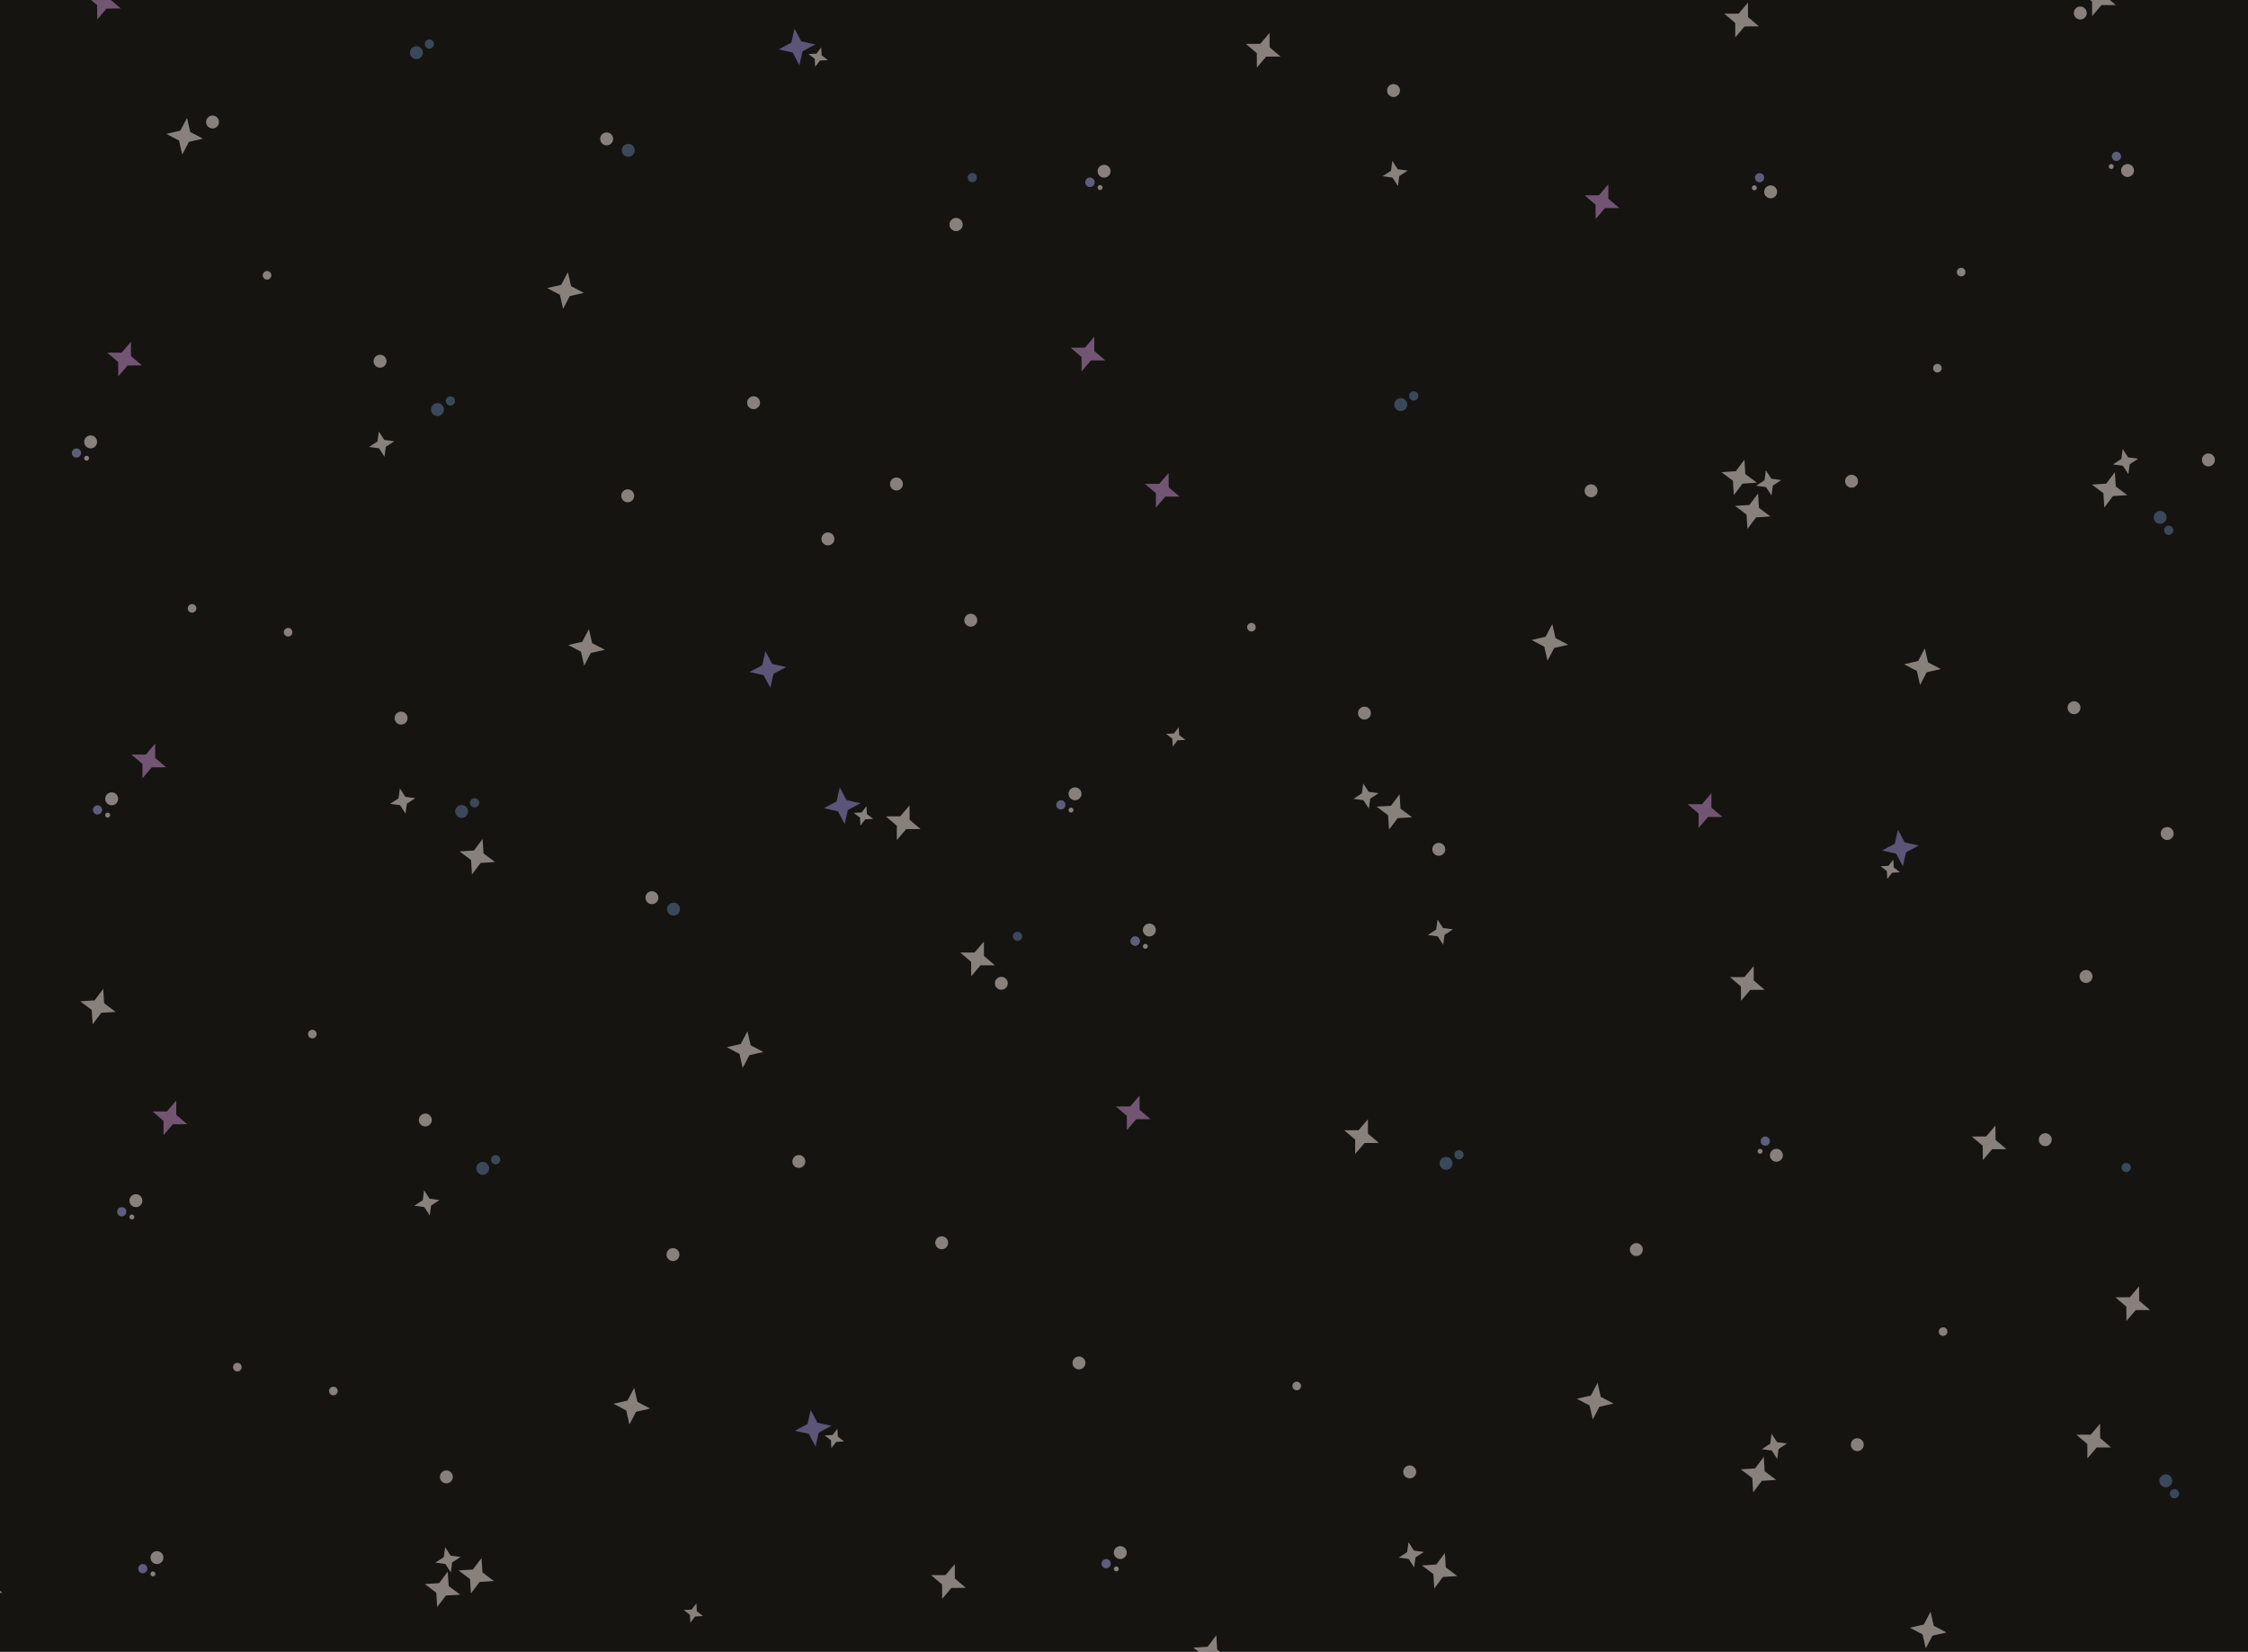
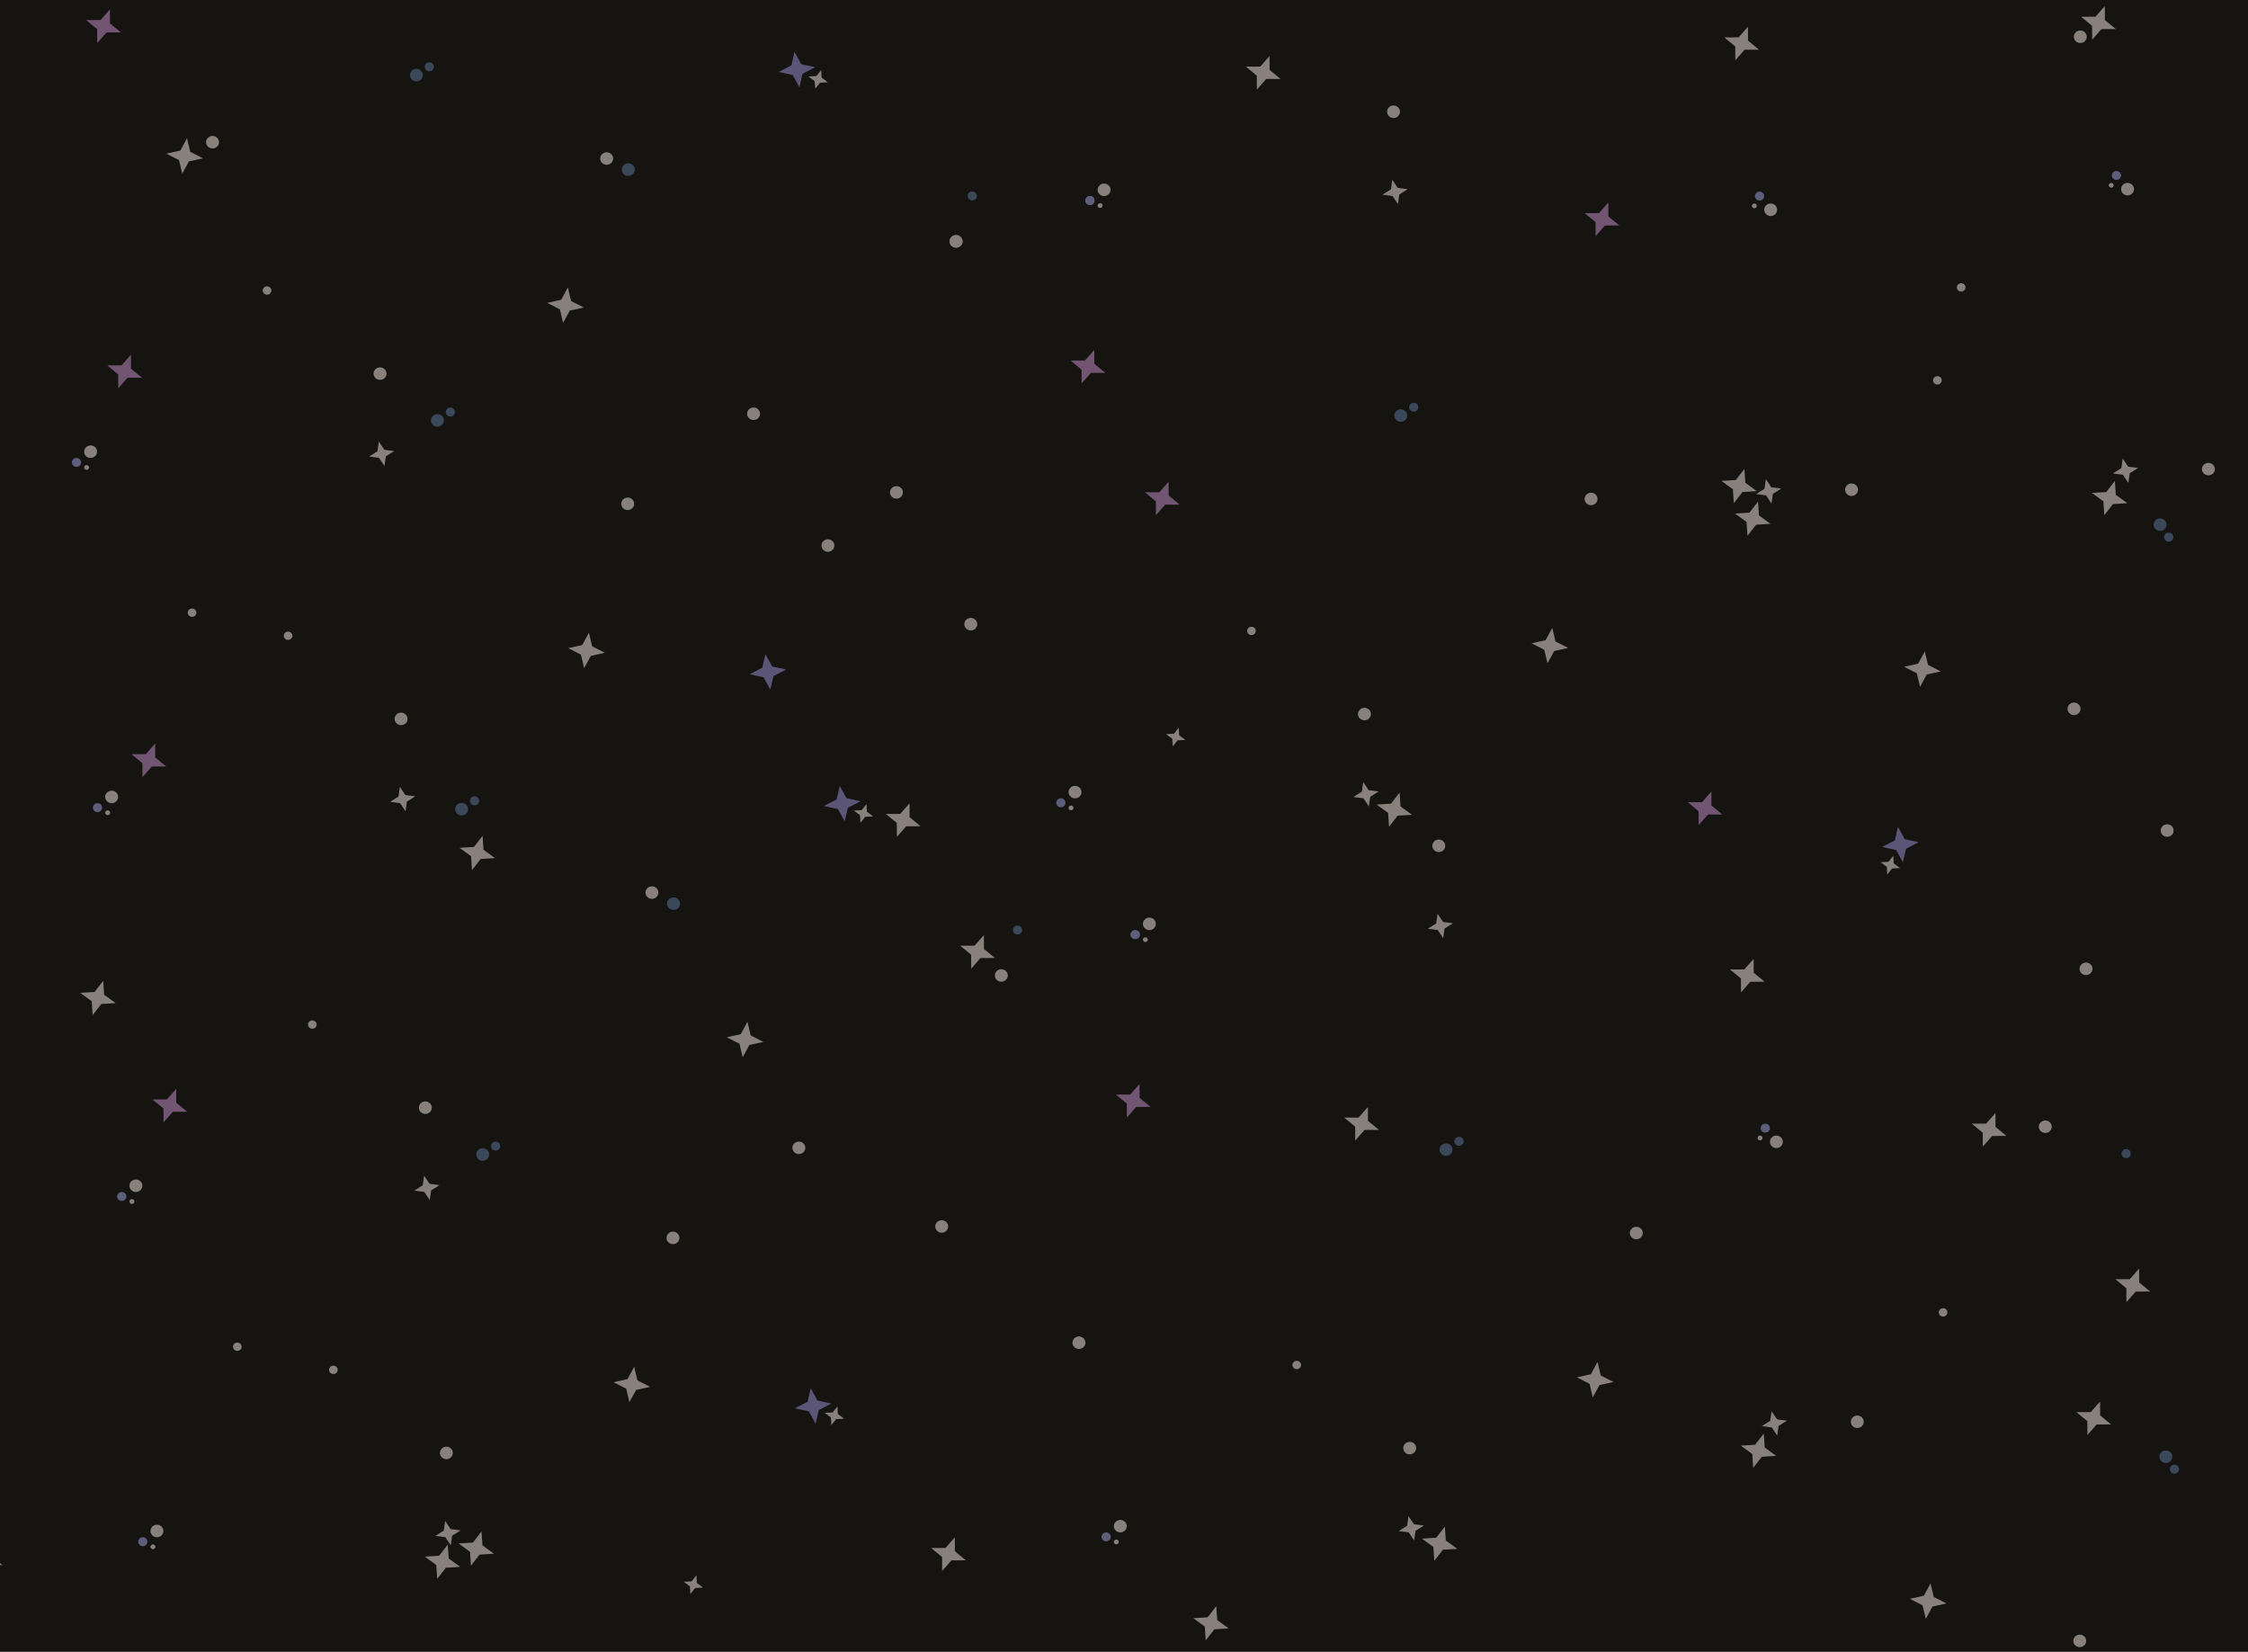
<svg xmlns="http://www.w3.org/2000/svg" width="1440" height="1058" viewBox="0 0 1440 1058" fill="none">
  <g clip-path="url(#clip0_7215_90)">
    <rect width="1440" height="1058" fill="#151411" />
    <g opacity="0.5">
-       <path d="M537.927 504.335L542.243 512.471L551.229 514.491L543.092 518.807L541.072 527.793L536.757 519.657L527.771 517.637L535.907 513.321L537.927 504.335Z" fill="#A296E0" />
-       <path d="M748.593 302.894L748.626 312.104L755.639 318.074L746.429 318.107L740.458 325.119L740.426 315.909L733.413 309.939L742.623 309.906L748.593 302.894Z" fill="#CF96D4" />
-       <path d="M630.255 603.079L630.288 612.289L637.301 618.259L628.091 618.292L622.12 625.304L622.088 616.094L615.075 610.124L624.285 610.092L630.255 603.079Z" fill="#FCEEE5" />
-       <path d="M876.248 716.894L876.28 726.104L883.293 732.074L874.083 732.107L868.112 739.119L868.08 729.909L861.067 723.939L870.277 723.906L876.248 716.894Z" fill="#FCEEE5" />
-       <path d="M813.248 21.068L813.28 30.277L820.293 36.248L811.083 36.28L805.112 43.293L805.08 34.083L798.067 28.113L807.277 28.08L813.248 21.068Z" fill="#FCEEE5" />
-       <path d="M1345.25 911.894L1345.28 921.104L1352.29 927.074L1343.08 927.107L1337.11 934.119L1337.08 924.909L1330.07 918.939L1339.28 918.906L1345.25 911.894Z" fill="#FCEEE5" />
-       <path d="M920.852 588.994L924.36 594.402L930.75 595.259L925.342 598.768L924.484 605.158L920.976 599.749L914.586 598.892L919.995 595.383L920.852 588.994Z" fill="#FCEEE5" />
-       <path d="M555.048 516.36L555.31 521.419L559.32 524.513L554.262 524.775L551.167 528.785L550.906 523.726L546.895 520.632L551.954 520.371L555.048 516.36Z" fill="#FCEEE5" />
-       <circle cx="921.645" cy="543.984" r="4.142" fill="#FCEEE5" />
-       <circle cx="530.34" cy="345.176" r="4.142" fill="#FCEEE5" />
-       <circle cx="621.855" cy="397.244" r="4.142" fill="#FCEEE5" />
-       <circle cx="736.248" cy="595.658" r="4.142" fill="#FCEEE5" />
-       <circle cx="727.175" cy="602.758" r="2.958" fill="#A5A6E7" />
-       <circle cx="727.175" cy="602.758" r="2.958" fill="#A5A6E7" />
-       <circle cx="733.684" cy="606.112" r="1.578" fill="#FCEEE5" />
-       <path d="M112.88 704.87L112.913 714.08L119.926 720.05L110.716 720.083L104.745 727.095L104.713 717.885L97.7 711.915L106.91 711.883L112.88 704.87Z" fill="#CF96D4" />
-       <path d="M-5.457 1005.05L-5.425 1014.26L1.588 1020.24L-7.622 1020.27L-13.593 1027.28L-13.625 1018.07L-20.638 1012.1L-11.428 1012.07L-5.457 1005.05Z" fill="#FCEEE5" />
-       <path d="M406.254 888.917L408.303 897.896L416.453 902.186L407.474 904.235L403.185 912.385L401.136 903.406L392.986 899.116L401.965 897.067L406.254 888.917Z" fill="#FCEEE5" />
-       <path d="M285.139 990.97L288.647 996.378L295.037 997.235L289.629 1000.74L288.772 1007.13L285.263 1001.73L278.873 1000.87L284.282 997.359L285.139 990.97Z" fill="#FCEEE5" />
-       <path d="M308.461 997.935L309.043 1007.13L316.4 1012.67L307.209 1013.25L301.668 1020.61L301.085 1011.41L293.728 1005.87L302.92 1005.29L308.461 997.935Z" fill="#FCEEE5" />
-       <circle cx="309.206" cy="748.335" r="4.142" fill="#607CA3" />
-       <circle cx="285.933" cy="945.96" r="4.142" fill="#FCEEE5" />
-       <circle cx="213.548" cy="890.932" r="2.761" fill="#FCEEE5" />
-       <circle cx="431.094" cy="803.559" r="4.142" fill="#FCEEE5" />
-       <circle cx="691.142" cy="872.968" r="4.142" fill="#FCEEE5" />
-       <circle cx="317.49" cy="742.812" r="2.958" fill="#607CA3" />
-       <circle cx="100.536" cy="997.634" r="4.142" fill="#FCEEE5" />
-       <circle cx="91.463" cy="1004.73" r="2.958" fill="#A5A6E7" />
-       <circle cx="97.972" cy="1008.09" r="1.578" fill="#FCEEE5" />
-       <path d="M519.305 903.101L523.621 911.237L532.607 913.257L524.47 917.573L522.45 926.558L518.135 918.422L509.149 916.402L517.285 912.086L519.305 903.101Z" fill="#A296E0" />
-       <path d="M729.972 701.659L730.005 710.869L737.017 716.839L727.807 716.872L721.837 723.884L721.805 714.675L714.792 708.704L724.002 708.672L729.972 701.659Z" fill="#CF96D4" />
-       <path d="M1096.25 508.068L1096.28 517.278L1103.29 523.248L1094.08 523.28L1088.11 530.293L1088.08 521.083L1081.07 515.113L1090.28 515.08L1096.25 508.068Z" fill="#CF96D4" />
-       <path d="M1030.25 118.068L1030.28 127.278L1037.29 133.248L1028.08 133.28L1022.11 140.293L1022.08 131.083L1015.07 125.113L1024.28 125.08L1030.25 118.068Z" fill="#CF96D4" />
-       <path d="M611.633 1001.84L611.666 1011.05L618.679 1017.02L609.469 1017.06L603.498 1024.07L603.466 1014.86L596.453 1008.89L605.663 1008.86L611.633 1001.84Z" fill="#FCEEE5" />
-       <path d="M1023.35 885.706L1025.39 894.686L1033.54 898.975L1024.56 901.024L1020.28 909.174L1018.23 900.195L1010.08 895.905L1019.06 893.856L1023.35 885.706Z" fill="#FCEEE5" />
-       <path d="M902.231 987.759L905.739 993.167L912.129 994.024L906.72 997.533L905.863 1003.92L902.355 998.514L895.965 997.657L901.373 994.149L902.231 987.759Z" fill="#FCEEE5" />
-       <path d="M925.551 994.724L926.133 1003.92L933.49 1009.46L924.298 1010.04L918.757 1017.4L918.175 1008.2L910.818 1002.66L920.01 1002.08L925.551 994.724Z" fill="#FCEEE5" />
-       <path d="M779.129 1047.4L779.711 1056.59L787.068 1062.13L777.877 1062.71L772.336 1070.07L771.753 1060.88L764.396 1055.34L773.588 1054.75L779.129 1047.4Z" fill="#FCEEE5" />
-       <path d="M536.427 915.126L536.689 920.184L540.699 923.279L535.641 923.54L532.546 927.551L532.285 922.492L528.274 919.398L533.333 919.136L536.427 915.126Z" fill="#FCEEE5" />
-       <path d="M446.093 1026.94L446.355 1032L450.365 1035.09L445.307 1035.36L442.212 1039.37L441.951 1034.31L437.94 1031.21L442.999 1030.95L446.093 1026.94Z" fill="#FCEEE5" />
-       <circle cx="926.296" cy="745.124" r="4.142" fill="#607CA3" />
-       <circle cx="903.024" cy="942.749" r="4.142" fill="#FCEEE5" />
-       <circle cx="830.64" cy="887.722" r="2.761" fill="#FCEEE5" />
-       <circle cx="1048.18" cy="800.348" r="4.142" fill="#FCEEE5" />
-       <circle cx="511.718" cy="743.941" r="4.142" fill="#FCEEE5" />
-       <circle cx="136.142" cy="78.142" r="4.142" fill="#FCEEE5" />
-       <circle cx="603.233" cy="796.01" r="4.142" fill="#FCEEE5" />
-       <circle cx="934.581" cy="739.602" r="2.958" fill="#607CA3" />
-       <circle cx="717.626" cy="994.424" r="4.142" fill="#FCEEE5" />
-       <circle cx="708.554" cy="1001.52" r="2.958" fill="#A5A6E7" />
-       <circle cx="715.062" cy="1004.88" r="1.578" fill="#FCEEE5" />
-       <path d="M99.396 476.27L99.428 485.48L106.441 491.451L97.231 491.483L91.261 498.496L91.228 489.286L84.216 483.315L93.426 483.283L99.396 476.27Z" fill="#CF96D4" />
-       <path d="M478.804 660.535L480.853 669.514L489.003 673.804L480.024 675.853L475.734 684.003L473.685 675.023L465.535 670.734L474.515 668.685L478.804 660.535Z" fill="#FCEEE5" />
-       <path d="M271.654 762.37L275.163 767.779L281.553 768.636L276.144 772.144L275.287 778.534L271.778 773.126L265.389 772.269L270.797 768.76L271.654 762.37Z" fill="#FCEEE5" />
-       <path d="M66.129 633.397L66.711 642.588L74.068 648.129L64.877 648.712L59.336 656.068L58.753 646.877L51.396 641.336L60.588 640.753L66.129 633.397Z" fill="#FCEEE5" />
-       <circle cx="295.721" cy="519.735" r="4.142" fill="#607CA3" />
-       <circle cx="272.448" cy="717.36" r="4.142" fill="#FCEEE5" />
-       <circle cx="200.064" cy="662.333" r="2.761" fill="#FCEEE5" />
-       <circle cx="417.61" cy="574.96" r="4.142" fill="#FCEEE5" />
-       <circle cx="304.004" cy="514.212" r="2.958" fill="#607CA3" />
-       <circle cx="87.051" cy="769.034" r="4.142" fill="#FCEEE5" />
-       <circle cx="77.978" cy="776.135" r="2.958" fill="#A5A6E7" />
-       <circle cx="84.487" cy="779.487" r="1.578" fill="#FCEEE5" />
-       <circle cx="152.027" cy="875.655" r="2.761" fill="#FCEEE5" />
-       <path d="M286.831 1006.64L287.414 1015.84L294.77 1021.38L285.579 1021.96L280.038 1029.32L279.455 1020.12L272.098 1014.58L281.29 1014L286.831 1006.64Z" fill="#FCEEE5" />
-       <circle cx="431.451" cy="582.296" r="4.142" fill="#607CA3" />
-       <circle cx="641.429" cy="629.814" r="4.142" fill="#FCEEE5" />
-       <circle cx="651.804" cy="599.735" r="2.958" fill="#607CA3" />
-       <path d="M1126.74 16.888L1117.53 16.927L1111.57 23.944L1111.53 14.734L1104.51 8.769L1113.72 8.73L1119.69 1.713L1119.73 10.922L1126.74 16.888Z" fill="#FCEEE5" />
-       <path d="M1243.18 428.514L1234.21 430.57L1229.92 438.723L1227.87 429.745L1219.71 425.462L1228.69 423.406L1232.98 415.253L1235.03 424.231L1243.18 428.514Z" fill="#FCEEE5" />
-       <path d="M1141.04 307.474L1135.64 310.987L1134.78 317.377L1131.27 311.971L1124.88 311.119L1130.29 307.606L1131.14 301.216L1134.65 306.622L1141.04 307.474Z" fill="#FCEEE5" />
-       <path d="M1134.1 330.8L1124.9 331.39L1119.37 338.75L1118.78 329.559L1111.42 324.024L1120.61 323.434L1126.15 316.074L1126.73 325.265L1134.1 330.8Z" fill="#FCEEE5" />
-       <circle cx="1383.7" cy="331.362" r="4.142" transform="rotate(89.9578 1383.7 331.362)" fill="#607CA3" />
-       <circle cx="1186.05" cy="308.234" r="4.142" transform="rotate(89.9578 1186.05 308.234)" fill="#FCEEE5" />
-       <circle cx="1241.03" cy="235.81" r="2.761" transform="rotate(89.9578 1241.03 235.81)" fill="#FCEEE5" />
-       <circle cx="1328.56" cy="453.291" r="4.142" transform="rotate(89.9578 1328.56 453.291)" fill="#FCEEE5" />
-       <circle cx="1332.57" cy="8.336" r="4.142" transform="rotate(89.9578 1332.57 8.33581)" fill="#FCEEE5" />
-       <circle cx="1389.22" cy="339.642" r="2.958" transform="rotate(89.9578 1389.22 339.642)" fill="#607CA3" />
-       <circle cx="1361.96" cy="747.787" r="2.958" transform="rotate(89.9578 1361.96 747.787)" fill="#607CA3" />
-       <circle cx="1134.24" cy="122.876" r="4.142" transform="rotate(89.9578 1134.24 122.876)" fill="#FCEEE5" />
-       <circle cx="1127.14" cy="113.808" r="2.958" transform="rotate(89.9578 1127.14 113.808)" fill="#A5A6E7" />
-       <circle cx="1123.79" cy="120.319" r="1.578" transform="rotate(89.9578 1123.79 120.319)" fill="#FCEEE5" />
-       <path d="M1229.08 541.575L1220.95 545.897L1218.94 554.884L1214.62 546.751L1205.63 544.738L1213.76 540.416L1215.78 531.429L1220.1 539.562L1229.08 541.575Z" fill="#A296E0" />
-       <path d="M1130.41 633.976L1121.2 634.015L1115.23 641.033L1115.19 631.823L1108.18 625.857L1117.39 625.818L1123.35 618.801L1123.39 628.011L1130.41 633.976Z" fill="#FCEEE5" />
-       <path d="M1285.29 736.061L1276.08 736.1L1270.12 743.117L1270.08 733.907L1263.06 727.942L1272.27 727.903L1278.23 720.885L1278.27 730.095L1285.29 736.061Z" fill="#FCEEE5" />
-       <path d="M1246.85 1045.6L1237.87 1047.66L1233.59 1055.81L1231.53 1046.83L1223.38 1042.55L1232.36 1040.49L1236.64 1032.34L1238.7 1041.32L1246.85 1045.6Z" fill="#FCEEE5" />
-       <path d="M1144.71 924.562L1139.3 928.075L1138.45 934.465L1134.94 929.059L1128.55 928.207L1133.95 924.694L1134.81 918.304L1138.32 923.71L1144.71 924.562Z" fill="#FCEEE5" />
-       <path d="M1137.76 947.889L1128.57 948.478L1123.03 955.839L1122.44 946.648L1115.08 941.112L1124.27 940.523L1129.81 933.162L1130.4 942.353L1137.76 947.889Z" fill="#FCEEE5" />
-       <path d="M1217.07 558.706L1212.01 558.971L1208.92 562.984L1208.66 557.926L1204.64 554.834L1209.7 554.569L1212.79 550.556L1213.06 555.615L1217.07 558.706Z" fill="#FCEEE5" />
-       <circle cx="1387.36" cy="948.451" r="4.142" transform="rotate(89.9578 1387.36 948.451)" fill="#607CA3" />
-       <circle cx="1189.72" cy="925.323" r="4.142" transform="rotate(89.9578 1189.72 925.323)" fill="#FCEEE5" />
-       <circle cx="1244.69" cy="852.898" r="2.761" transform="rotate(89.9578 1244.69 852.898)" fill="#FCEEE5" />
-       <circle cx="1388.24" cy="533.871" r="4.142" transform="rotate(89.9578 1388.24 533.871)" fill="#FCEEE5" />
-       <circle cx="1336.24" cy="625.424" r="4.142" transform="rotate(89.9578 1336.24 625.424)" fill="#FCEEE5" />
-       <circle cx="1310.14" cy="729.971" r="4.142" transform="rotate(89.9578 1310.14 729.971)" fill="#FCEEE5" />
-       <circle cx="1392.89" cy="956.73" r="2.958" transform="rotate(89.9578 1392.89 956.73)" fill="#607CA3" />
-       <circle cx="1137.91" cy="739.964" r="4.142" transform="rotate(89.9578 1137.91 739.964)" fill="#FCEEE5" />
-       <circle cx="1130.8" cy="730.897" r="2.958" transform="rotate(89.9578 1130.8 730.897)" fill="#A5A6E7" />
-       <circle cx="1127.45" cy="737.408" r="1.578" transform="rotate(89.9578 1127.45 737.408)" fill="#FCEEE5" />
-       <path d="M1355.33 3.234L1346.12 3.274L1340.16 10.291L1340.12 1.081L1333.1 -4.884L1342.31 -4.924L1348.28 -11.941L1348.32 -2.731L1355.33 3.234Z" fill="#FCEEE5" />
-       <path d="M1369.63 293.821L1364.23 297.334L1363.37 303.724L1359.86 298.318L1353.47 297.466L1358.88 293.953L1359.73 287.563L1363.24 292.969L1369.63 293.821Z" fill="#FCEEE5" />
-       <path d="M1362.68 317.147L1353.49 317.737L1347.96 325.098L1347.37 315.906L1340.01 310.371L1349.2 309.782L1354.73 302.421L1355.32 311.612L1362.68 317.147Z" fill="#FCEEE5" />
-       <circle cx="1414.64" cy="294.581" r="4.142" transform="rotate(89.9578 1414.64 294.581)" fill="#FCEEE5" />
-       <circle cx="1362.83" cy="109.223" r="4.142" transform="rotate(89.9578 1362.83 109.223)" fill="#FCEEE5" />
-       <circle cx="1355.73" cy="100.155" r="2.958" transform="rotate(89.9578 1355.73 100.155)" fill="#A5A6E7" />
-       <circle cx="1352.38" cy="106.666" r="1.578" transform="rotate(89.9578 1352.38 106.666)" fill="#FCEEE5" />
-       <circle cx="1256.26" cy="174.276" r="2.761" transform="rotate(89.9578 1256.26 174.276)" fill="#FCEEE5" />
-       <path d="M1125.37 309.178L1116.18 309.767L1110.64 317.128L1110.05 307.937L1102.69 302.401L1111.88 301.812L1117.42 294.451L1118.01 303.642L1125.37 309.178Z" fill="#FCEEE5" />
-       <path d="M508.926 18.335L513.242 26.471L522.228 28.491L514.091 32.807L512.071 41.793L507.756 33.657L498.77 31.637L506.906 27.321L508.926 18.335Z" fill="#A296E0" />
-       <path d="M1370.25 823.894L1370.28 833.104L1377.29 839.074L1368.08 839.107L1362.11 846.119L1362.08 836.909L1355.07 830.939L1364.28 830.906L1370.25 823.894Z" fill="#FCEEE5" />
-       <path d="M891.852 102.994L895.36 108.402L901.75 109.259L896.342 112.768L895.484 119.158L891.976 113.749L885.586 112.892L890.995 109.383L891.852 102.994Z" fill="#FCEEE5" />
-       <path d="M526.048 30.36L526.31 35.419L530.32 38.513L525.262 38.775L522.167 42.785L521.906 37.726L517.895 34.632L522.954 34.37L526.048 30.36Z" fill="#FCEEE5" />
-       <circle cx="892.645" cy="57.984" r="4.142" fill="#FCEEE5" />
-       <circle cx="707.248" cy="109.658" r="4.142" fill="#FCEEE5" />
-       <circle cx="698.175" cy="116.758" r="2.958" fill="#A5A6E7" />
-       <circle cx="698.175" cy="116.758" r="2.958" fill="#A5A6E7" />
-       <circle cx="704.684" cy="120.112" r="1.578" fill="#FCEEE5" />
-       <path d="M83.88 218.87L83.913 228.08L90.926 234.05L81.716 234.083L75.745 241.095L75.713 231.885L68.7 225.915L77.91 225.883L83.88 218.87Z" fill="#CF96D4" />
-       <path d="M377.254 402.917L379.303 411.896L387.453 416.186L378.474 418.235L374.185 426.385L372.136 417.406L363.986 413.116L372.965 411.067L377.254 402.917Z" fill="#FCEEE5" />
-       <path d="M256.139 504.97L259.647 510.378L266.037 511.235L260.629 514.744L259.772 521.134L256.263 515.725L249.873 514.868L255.282 511.359L256.139 504.97Z" fill="#FCEEE5" />
-       <path d="M309.129 537.397L309.711 546.588L317.068 552.129L307.877 552.712L302.336 560.068L301.753 550.877L294.396 545.336L303.588 544.753L309.129 537.397Z" fill="#FCEEE5" />
-       <circle cx="280.205" cy="262.335" r="4.142" fill="#607CA3" />
-       <circle cx="256.932" cy="459.96" r="4.142" fill="#FCEEE5" />
-       <circle cx="184.548" cy="404.933" r="2.761" fill="#FCEEE5" />
-       <circle cx="402.094" cy="317.559" r="4.142" fill="#FCEEE5" />
-       <circle cx="288.49" cy="256.812" r="2.958" fill="#607CA3" />
-       <circle cx="71.535" cy="511.634" r="4.142" fill="#FCEEE5" />
-       <circle cx="62.462" cy="518.734" r="2.958" fill="#A5A6E7" />
-       <circle cx="68.971" cy="522.088" r="1.578" fill="#FCEEE5" />
-       <path d="M490.305 417.101L494.621 425.237L503.607 427.257L495.47 431.573L493.45 440.558L489.135 432.422L480.149 430.402L488.285 426.086L490.305 417.101Z" fill="#A296E0" />
-       <path d="M700.971 215.659L701.004 224.869L708.016 230.839L698.807 230.872L692.836 237.884L692.804 228.675L685.791 222.704L695.001 222.672L700.971 215.659Z" fill="#CF96D4" />
-       <path d="M582.632 515.844L582.665 525.054L589.678 531.024L580.468 531.057L574.497 538.07L574.465 528.86L567.452 522.889L576.662 522.857L582.632 515.844Z" fill="#FCEEE5" />
-       <path d="M994.345 399.706L996.394 408.686L1004.54 412.975L995.565 415.024L991.275 423.174L989.227 414.195L981.076 409.905L990.056 407.856L994.345 399.706Z" fill="#FCEEE5" />
-       <path d="M873.23 501.759L876.738 507.168L883.128 508.025L877.719 511.534L876.862 517.923L873.354 512.515L866.964 511.658L872.372 508.149L873.23 501.759Z" fill="#FCEEE5" />
-       <path d="M896.551 508.724L897.133 517.916L904.49 523.457L895.298 524.039L889.757 531.396L889.175 522.204L881.818 516.664L891.01 516.081L896.551 508.724Z" fill="#FCEEE5" />
-       <path d="M755.093 465.767L755.355 470.826L759.365 473.92L754.307 474.181L751.212 478.192L750.951 473.133L746.94 470.039L751.999 469.777L755.093 465.767Z" fill="#FCEEE5" />
-       <circle cx="897.296" cy="259.124" r="4.142" fill="#607CA3" />
-       <circle cx="874.023" cy="456.749" r="4.142" fill="#FCEEE5" />
-       <circle cx="801.639" cy="401.722" r="2.761" fill="#FCEEE5" />
-       <circle cx="1019.18" cy="314.349" r="4.142" fill="#FCEEE5" />
-       <circle cx="482.718" cy="257.941" r="4.142" fill="#FCEEE5" />
-       <circle cx="574.233" cy="310.01" r="4.142" fill="#FCEEE5" />
-       <circle cx="905.58" cy="253.602" r="2.958" fill="#607CA3" />
-       <circle cx="688.626" cy="508.424" r="4.142" fill="#FCEEE5" />
-       <circle cx="679.554" cy="515.524" r="2.958" fill="#A5A6E7" />
-       <circle cx="686.062" cy="518.877" r="1.578" fill="#FCEEE5" />
-       <path d="M70.396 -9.73L70.428 -0.52L77.441 5.45L68.231 5.483L62.261 12.495L62.228 3.285L55.216 -2.685L64.426 -2.718L70.396 -9.73Z" fill="#CF96D4" />
-       <path d="M363.769 174.318L365.818 183.297L373.968 187.586L364.989 189.635L360.699 197.785L358.65 188.806L350.5 184.517L359.479 182.468L363.769 174.318Z" fill="#FCEEE5" />
-       <path d="M119.804 75.535L121.853 84.514L130.003 88.804L121.024 90.853L116.734 99.003L114.685 90.023L106.535 85.734L115.515 83.685L119.804 75.535Z" fill="#FCEEE5" />
-       <path d="M242.654 276.37L246.163 281.779L252.553 282.636L247.144 286.144L246.287 292.534L242.778 287.126L236.389 286.269L241.797 282.76L242.654 276.37Z" fill="#FCEEE5" />
-       <circle cx="266.721" cy="33.735" r="4.142" fill="#607CA3" />
-       <circle cx="243.448" cy="231.36" r="4.142" fill="#FCEEE5" />
-       <circle cx="171.064" cy="176.333" r="2.761" fill="#FCEEE5" />
-       <circle cx="388.609" cy="88.96" r="4.142" fill="#FCEEE5" />
-       <circle cx="275.004" cy="28.212" r="2.958" fill="#607CA3" />
-       <circle cx="58.051" cy="283.034" r="4.142" fill="#FCEEE5" />
-       <circle cx="48.978" cy="290.135" r="2.958" fill="#A5A6E7" />
-       <circle cx="55.487" cy="293.488" r="1.578" fill="#FCEEE5" />
-       <circle cx="123.026" cy="389.655" r="2.761" fill="#FCEEE5" />
-       <circle cx="402.45" cy="96.296" r="4.142" fill="#607CA3" />
-       <circle cx="612.429" cy="143.814" r="4.142" fill="#FCEEE5" />
-       <circle cx="612.429" cy="143.814" r="4.142" fill="#FCEEE5" />
-       <circle cx="622.804" cy="113.735" r="2.958" fill="#607CA3" />
+       <path d="M537.927 503.384L542.243 511.256L551.229 513.21L543.092 517.385L541.072 526.078L536.757 518.207L527.771 516.253L535.907 512.077L537.927 503.384Z" fill="#A296E0" />
+       <path d="M748.593 308.505L748.626 317.415L755.639 323.191L746.429 323.222L740.458 330.006L740.426 321.097L733.413 315.321L742.623 315.289L748.593 308.505Z" fill="#CF96D4" />
+       <path d="M630.255 598.911L630.288 607.821L637.301 613.597L628.091 613.628L622.12 620.413L622.088 611.503L615.075 605.727L624.285 605.695L630.255 598.911Z" fill="#FCEEE5" />
+       <path d="M876.248 709.019L876.28 717.928L883.293 723.704L874.083 723.736L868.112 730.52L868.08 721.61L861.067 715.834L870.277 715.803L876.248 709.019Z" fill="#FCEEE5" />
+       <path d="M813.248 35.86L813.28 44.77L820.293 50.546L811.083 50.577L805.112 57.361L805.08 48.452L798.067 42.676L807.277 42.644L813.248 35.86Z" fill="#FCEEE5" />
+       <path d="M1345.25 897.666L1345.28 906.576L1352.29 912.352L1343.08 912.384L1337.11 919.168L1337.08 910.258L1330.07 904.482L1339.28 904.451L1345.25 897.666Z" fill="#FCEEE5" />
+       <path d="M920.852 585.285L924.36 590.518L930.75 591.347L925.342 594.741L924.485 600.923L920.976 595.69L914.586 594.861L919.995 591.467L920.852 585.285Z" fill="#FCEEE5" />
+       <path d="M555.048 515.018L555.31 519.912L559.32 522.905L554.262 523.158L551.167 527.038L550.906 522.144L546.895 519.15L551.954 518.897L555.048 515.018Z" fill="#FCEEE5" />
+       <ellipse cx="921.645" cy="541.741" rx="4.142" ry="4.007" fill="#FCEEE5" />
+       <ellipse cx="530.34" cy="349.409" rx="4.142" ry="4.007" fill="#FCEEE5" />
+       <ellipse cx="621.855" cy="399.782" rx="4.142" ry="4.007" fill="#FCEEE5" />
+       <ellipse cx="736.248" cy="591.732" rx="4.142" ry="4.007" fill="#FCEEE5" />
+       <ellipse cx="727.175" cy="598.601" rx="2.958" ry="2.862" fill="#A5A6E7" />
+       <ellipse cx="727.175" cy="598.601" rx="2.958" ry="2.862" fill="#A5A6E7" />
+       <ellipse cx="733.684" cy="601.845" rx="1.578" ry="1.526" fill="#FCEEE5" />
+       <path d="M112.88 697.387L112.913 706.297L119.926 712.073L110.716 712.104L104.745 718.888L104.713 709.978L97.7 704.202L106.91 704.171L112.88 697.387Z" fill="#CF96D4" />
+       <path d="M-5.457 987.792L-5.425 996.702L1.588 1002.48L-7.622 1002.51L-13.593 1009.29L-13.625 1000.38L-20.638 994.608L-11.428 994.577L-5.457 987.792Z" fill="#FCEEE5" />
+       <path d="M406.254 875.438L408.303 884.125L416.453 888.275L407.474 890.257L403.185 898.141L401.136 889.455L392.986 885.305L401.965 883.323L406.254 875.438Z" fill="#FCEEE5" />
+       <path d="M285.139 974.166L288.647 979.398L295.037 980.228L289.629 983.622L288.772 989.804L285.263 984.571L278.873 983.742L284.282 980.348L285.139 974.166Z" fill="#FCEEE5" />
+       <path d="M308.461 980.904L309.043 989.796L316.4 995.157L307.209 995.72L301.668 1002.84L301.085 993.945L293.728 988.585L302.92 988.021L308.461 980.904Z" fill="#FCEEE5" />
+       <ellipse cx="309.206" cy="739.435" rx="4.142" ry="4.007" fill="#607CA3" />
+       <ellipse cx="285.933" cy="930.622" rx="4.142" ry="4.007" fill="#FCEEE5" />
+       <ellipse cx="213.548" cy="877.388" rx="2.761" ry="2.671" fill="#FCEEE5" />
+       <ellipse cx="431.094" cy="792.861" rx="4.142" ry="4.007" fill="#FCEEE5" />
+       <ellipse cx="691.142" cy="860.009" rx="4.142" ry="4.007" fill="#FCEEE5" />
+       <ellipse cx="317.49" cy="734.093" rx="2.958" ry="2.862" fill="#607CA3" />
+       <ellipse cx="100.536" cy="980.613" rx="4.142" ry="4.007" fill="#FCEEE5" />
+       <ellipse cx="91.463" cy="987.482" rx="2.958" ry="2.862" fill="#A5A6E7" />
+       <ellipse cx="97.972" cy="990.726" rx="1.578" ry="1.526" fill="#FCEEE5" />
+       <path d="M519.305 889.16L523.621 897.031L532.607 898.985L524.47 903.16L522.45 911.853L518.135 903.982L509.149 902.028L517.285 897.853L519.305 889.16Z" fill="#A296E0" />
+       <path d="M729.972 694.28L730.005 703.19L737.017 708.966L727.807 708.998L721.837 715.782L721.805 706.872L714.792 701.096L724.002 701.065L729.972 694.28Z" fill="#CF96D4" />
+       <path d="M1096.25 506.995L1096.28 515.905L1103.29 521.681L1094.08 521.712L1088.11 528.497L1088.08 519.587L1081.07 513.811L1090.28 513.779L1096.25 506.995Z" fill="#CF96D4" />
+       <path d="M1030.25 129.7L1030.28 138.61L1037.29 144.386L1028.08 144.418L1022.11 151.202L1022.08 142.292L1015.07 136.516L1024.28 136.484L1030.25 129.7Z" fill="#CF96D4" />
+       <path d="M611.633 984.686L611.666 993.596L618.679 999.372L609.469 999.403L603.498 1006.19L603.466 997.278L596.453 991.502L605.663 991.47L611.633 984.686Z" fill="#FCEEE5" />
+       <path d="M1023.35 872.332L1025.39 881.019L1033.54 885.169L1024.56 887.151L1020.28 895.035L1018.23 886.349L1010.08 882.199L1019.06 880.217L1023.35 872.332Z" fill="#FCEEE5" />
+       <path d="M902.231 971.06L905.739 976.292L912.129 977.121L906.72 980.516L905.863 986.697L902.355 981.465L895.965 980.636L901.373 977.241L902.231 971.06Z" fill="#FCEEE5" />
+       <path d="M925.551 977.798L926.133 986.691L933.49 992.051L924.298 992.615L918.757 999.732L918.175 990.84L910.818 985.479L920.01 984.916L925.551 977.798Z" fill="#FCEEE5" />
+       <path d="M779.129 1028.75L779.711 1037.65L787.068 1043.01L777.877 1043.57L772.336 1050.69L771.753 1041.8L764.396 1036.44L773.588 1035.87L779.129 1028.75Z" fill="#FCEEE5" />
+       <path d="M536.427 900.793L536.689 905.687L540.699 908.681L535.641 908.933L532.546 912.813L532.285 907.919L528.274 904.926L533.333 904.673L536.427 900.793Z" fill="#FCEEE5" />
+       <path d="M446.093 1008.97L446.355 1013.86L450.365 1016.85L445.307 1017.11L442.212 1020.99L441.951 1016.09L437.94 1013.1L442.999 1012.85L446.093 1008.97Z" fill="#FCEEE5" />
+       <ellipse cx="926.296" cy="736.329" rx="4.142" ry="4.007" fill="#607CA3" />
+       <ellipse cx="903.024" cy="927.517" rx="4.142" ry="4.007" fill="#FCEEE5" />
+       <ellipse cx="830.64" cy="874.282" rx="2.761" ry="2.671" fill="#FCEEE5" />
+       <ellipse cx="1048.18" cy="789.754" rx="4.142" ry="4.007" fill="#FCEEE5" />
+       <ellipse cx="511.718" cy="735.185" rx="4.142" ry="4.007" fill="#FCEEE5" />
+       <ellipse cx="136.142" cy="91.075" rx="4.142" ry="4.007" fill="#FCEEE5" />
+       <ellipse cx="603.233" cy="785.557" rx="4.142" ry="4.007" fill="#FCEEE5" />
+       <ellipse cx="934.581" cy="730.987" rx="2.958" ry="2.862" fill="#607CA3" />
+       <ellipse cx="717.626" cy="977.507" rx="4.142" ry="4.007" fill="#FCEEE5" />
+       <ellipse cx="708.554" cy="984.376" rx="2.958" ry="2.862" fill="#A5A6E7" />
+       <ellipse cx="715.062" cy="987.62" rx="1.578" ry="1.526" fill="#FCEEE5" />
+       <path d="M99.396 476.234L99.428 485.144L106.441 490.92L97.231 490.951L91.261 497.735L91.228 488.826L84.216 483.05L93.426 483.018L99.396 476.234Z" fill="#CF96D4" />
+       <path d="M478.804 654.496L480.853 663.182L489.003 667.332L480.024 669.314L475.734 677.199L473.685 668.512L465.535 664.362L474.515 662.38L478.804 654.496Z" fill="#FCEEE5" />
+       <path d="M271.654 753.013L275.163 758.246L281.553 759.075L276.144 762.469L275.287 768.651L271.778 763.418L265.389 762.589L270.797 759.195L271.654 753.013Z" fill="#FCEEE5" />
+       <path d="M66.129 628.242L66.711 637.134L74.068 642.494L64.877 643.058L59.336 650.175L58.753 641.283L51.396 635.922L60.588 635.359L66.129 628.242Z" fill="#FCEEE5" />
+       <ellipse cx="295.721" cy="518.282" rx="4.142" ry="4.007" fill="#607CA3" />
+       <ellipse cx="272.448" cy="709.47" rx="4.142" ry="4.007" fill="#FCEEE5" />
+       <ellipse cx="200.064" cy="656.235" rx="2.761" ry="2.671" fill="#FCEEE5" />
+       <ellipse cx="417.61" cy="571.708" rx="4.142" ry="4.007" fill="#FCEEE5" />
+       <ellipse cx="304.004" cy="512.94" rx="2.958" ry="2.862" fill="#607CA3" />
+       <ellipse cx="87.051" cy="759.461" rx="4.142" ry="4.007" fill="#FCEEE5" />
+       <ellipse cx="77.978" cy="766.33" rx="2.958" ry="2.862" fill="#A5A6E7" />
+       <ellipse cx="84.487" cy="769.573" rx="1.578" ry="1.526" fill="#FCEEE5" />
+       <ellipse cx="152.027" cy="862.608" rx="2.761" ry="2.671" fill="#FCEEE5" />
+       <path d="M286.831 989.33L287.414 998.222L294.77 1003.58L285.579 1004.15L280.038 1011.26L279.455 1002.37L272.098 997.011L281.29 996.447L286.831 989.33Z" fill="#FCEEE5" />
+       <ellipse cx="431.451" cy="578.806" rx="4.142" ry="4.007" fill="#607CA3" />
+       <ellipse cx="641.429" cy="624.775" rx="4.142" ry="4.007" fill="#FCEEE5" />
+       <ellipse cx="651.804" cy="595.676" rx="2.958" ry="2.862" fill="#607CA3" />
+       <path d="M1126.74 31.816L1117.53 31.854L1111.57 38.643L1111.53 29.733L1104.51 23.962L1113.72 23.924L1119.69 17.135L1119.73 26.045L1126.74 31.816Z" fill="#FCEEE5" />
+       <path d="M1243.18 430.033L1234.21 432.022L1229.92 439.91L1227.87 431.224L1219.71 427.08L1228.69 425.092L1232.98 417.204L1235.03 425.889L1243.18 430.033Z" fill="#FCEEE5" />
+       <path d="M1141.04 312.937L1135.64 316.335L1134.78 322.517L1131.27 317.287L1124.88 316.463L1130.29 313.064L1131.14 306.882L1134.65 312.112L1141.04 312.937Z" fill="#FCEEE5" />
+       <path d="M1134.1 335.503L1124.9 336.073L1119.37 343.194L1118.78 334.302L1111.42 328.947L1120.61 328.377L1126.15 321.256L1126.73 330.148L1134.1 335.503Z" fill="#FCEEE5" />
+       <ellipse cx="4.007" cy="4.142" rx="4.007" ry="4.142" transform="matrix(0.000760429 1 -1 0.000711692 1387.83 332.036)" fill="#607CA3" />
+       <ellipse cx="4.007" cy="4.142" rx="4.007" ry="4.142" transform="matrix(0.000760429 1 -1 0.000711692 1190.19 309.662)" fill="#FCEEE5" />
+       <ellipse cx="2.671" cy="2.761" rx="2.671" ry="2.761" transform="matrix(0.000760429 1 -1 0.000711692 1243.79 240.934)" fill="#FCEEE5" />
+       <ellipse cx="4.007" cy="4.142" rx="4.007" ry="4.142" transform="matrix(0.000760429 1 -1 0.000711692 1332.7 449.993)" fill="#FCEEE5" />
+       <ellipse cx="4.007" cy="4.142" rx="4.007" ry="4.142" transform="matrix(0.000760429 1 -1 0.000711692 1336.71 19.5327)" fill="#FCEEE5" />
+       <ellipse cx="2.862" cy="2.958" rx="2.862" ry="2.958" transform="matrix(0.000760429 1 -1 0.000711692 1392.18 341.192)" fill="#607CA3" />
+       <ellipse cx="2.862" cy="2.958" rx="2.862" ry="2.958" transform="matrix(0.000760429 1 -1 0.000711692 1364.92 736.042)" fill="#607CA3" />
+       <ellipse cx="4.007" cy="4.142" rx="4.007" ry="4.142" transform="matrix(0.000760429 1 -1 0.000711692 1138.38 130.342)" fill="#FCEEE5" />
+       <ellipse cx="2.862" cy="2.958" rx="2.862" ry="2.958" transform="matrix(0.000760429 1 -1 0.000711692 1130.09 122.715)" fill="#A5A6E7" />
+       <ellipse cx="1.526" cy="1.578" rx="1.526" ry="1.578" transform="matrix(0.000760429 1 -1 0.000711692 1125.36 130.351)" fill="#FCEEE5" />
+       <path d="M1229.08 539.411L1220.95 543.592L1218.94 552.287L1214.62 544.418L1205.63 542.471L1213.76 538.29L1215.78 529.595L1220.1 537.463L1229.08 539.411Z" fill="#A296E0" />
+       <path d="M1130.41 628.803L1121.2 628.841L1115.23 635.629L1115.19 626.719L1108.18 620.948L1117.39 620.91L1123.35 614.122L1123.39 623.032L1130.41 628.803Z" fill="#FCEEE5" />
+       <path d="M1285.29 727.561L1276.08 727.599L1270.12 734.388L1270.08 725.478L1263.06 719.707L1272.27 719.669L1278.23 712.88L1278.27 721.79L1285.29 727.561Z" fill="#FCEEE5" />
+       <path d="M1246.85 1027.02L1237.87 1029.01L1233.59 1036.9L1231.53 1028.21L1223.38 1024.07L1232.36 1022.08L1236.64 1014.19L1238.7 1022.88L1246.85 1027.02Z" fill="#FCEEE5" />
+       <path d="M1144.71 909.922L1139.3 913.32L1138.45 919.503L1134.94 914.273L1128.55 913.448L1133.95 910.05L1134.81 903.868L1138.32 909.097L1144.71 909.922Z" fill="#FCEEE5" />
+       <path d="M1137.76 932.489L1128.57 933.059L1123.03 940.18L1122.44 931.288L1115.08 925.933L1124.27 925.363L1129.81 918.242L1130.4 927.133L1137.76 932.489Z" fill="#FCEEE5" />
+       <path d="M1217.07 555.984L1212.01 556.241L1208.92 560.123L1208.66 555.229L1204.64 552.238L1209.7 551.982L1212.79 548.1L1213.06 552.993L1217.07 555.984Z" fill="#FCEEE5" />
+       <ellipse cx="4.007" cy="4.142" rx="4.007" ry="4.142" transform="matrix(0.000760429 1 -1 0.000711692 1391.5 929.022)" fill="#607CA3" />
+       <ellipse cx="4.007" cy="4.142" rx="4.007" ry="4.142" transform="matrix(0.000760429 1 -1 0.000711692 1193.86 906.648)" fill="#FCEEE5" />
+       <ellipse cx="2.671" cy="2.761" rx="2.671" ry="2.761" transform="matrix(0.000760429 1 -1 0.000711692 1247.45 837.919)" fill="#FCEEE5" />
+       <ellipse cx="4.007" cy="4.142" rx="4.007" ry="4.142" transform="matrix(0.000760429 1 -1 0.000711692 1336.36 1046.98)" fill="#FCEEE5" />
+       <ellipse cx="4.007" cy="4.142" rx="4.007" ry="4.142" transform="matrix(0.000760429 1 -1 0.000711692 1392.38 527.948)" fill="#FCEEE5" />
+       <ellipse cx="4.007" cy="4.142" rx="4.007" ry="4.142" transform="matrix(0.000760429 1 -1 0.000711692 1340.38 616.519)" fill="#FCEEE5" />
+       <ellipse cx="4.007" cy="4.142" rx="4.007" ry="4.142" transform="matrix(0.000760429 1 -1 0.000711692 1314.28 717.66)" fill="#FCEEE5" />
+       <ellipse cx="2.862" cy="2.958" rx="2.862" ry="2.958" transform="matrix(0.000760429 1 -1 0.000711692 1395.84 938.178)" fill="#607CA3" />
+       <ellipse cx="4.007" cy="4.142" rx="4.007" ry="4.142" transform="matrix(0.000760429 1 -1 0.000711692 1142.05 727.327)" fill="#FCEEE5" />
+       <ellipse cx="2.862" cy="2.958" rx="2.862" ry="2.958" transform="matrix(0.000760429 1 -1 0.000711692 1133.76 719.701)" fill="#A5A6E7" />
+       <ellipse cx="1.526" cy="1.578" rx="1.526" ry="1.578" transform="matrix(0.000760429 1 -1 0.000711692 1129.03 727.336)" fill="#FCEEE5" />
+       <path d="M1355.33 18.608L1346.12 18.646L1340.16 25.434L1340.12 16.524L1333.1 10.753L1342.31 10.715L1348.28 3.927L1348.32 12.837L1355.33 18.608Z" fill="#FCEEE5" />
+       <path d="M1369.63 299.728L1364.23 303.126L1363.37 309.308L1359.86 304.078L1353.47 303.254L1358.88 299.855L1359.73 293.673L1363.24 298.903L1369.63 299.728Z" fill="#FCEEE5" />
+       <path d="M1362.68 322.294L1353.49 322.864L1347.96 329.985L1347.37 321.094L1340.01 315.738L1349.2 315.168L1354.73 308.047L1355.32 316.939L1362.68 322.294Z" fill="#FCEEE5" />
+       <ellipse cx="4.007" cy="4.142" rx="4.007" ry="4.142" transform="matrix(0.000760429 1 -1 0.000711692 1418.78 296.454)" fill="#FCEEE5" />
+       <ellipse cx="4.007" cy="4.142" rx="4.007" ry="4.142" transform="matrix(0.000760429 1 -1 0.000711692 1366.97 117.133)" fill="#FCEEE5" />
+       <ellipse cx="2.862" cy="2.958" rx="2.862" ry="2.958" transform="matrix(0.000760429 1 -1 0.000711692 1358.68 109.507)" fill="#A5A6E7" />
+       <ellipse cx="1.526" cy="1.578" rx="1.526" ry="1.578" transform="matrix(0.000760429 1 -1 0.000711692 1353.95 117.143)" fill="#FCEEE5" />
+       <ellipse cx="2.671" cy="2.761" rx="2.671" ry="2.761" transform="matrix(0.000760429 1 -1 0.000711692 1259.02 181.405)" fill="#FCEEE5" />
+       <path d="M1125.37 314.585L1116.18 315.155L1110.64 322.276L1110.05 313.384L1102.69 308.029L1111.88 307.459L1117.42 300.338L1118.01 309.23L1125.37 314.585Z" fill="#FCEEE5" />
+       <path d="M508.926 33.216L513.242 41.088L522.228 43.042L514.091 47.217L512.071 55.91L507.756 48.039L498.77 46.085L506.906 41.909L508.926 33.216Z" fill="#A296E0" />
+       <path d="M1370.25 812.533L1370.28 821.443L1377.29 827.219L1368.08 827.25L1362.11 834.035L1362.08 825.125L1355.07 819.349L1364.28 819.317L1370.25 812.533Z" fill="#FCEEE5" />
+       <path d="M891.852 115.117L895.36 120.35L901.75 121.179L896.342 124.573L895.485 130.755L891.976 125.522L885.586 124.693L890.995 121.299L891.852 115.117Z" fill="#FCEEE5" />
+       <path d="M526.048 44.85L526.31 49.743L530.32 52.737L525.262 52.99L522.167 56.87L521.906 51.976L517.895 48.982L522.954 48.729L526.048 44.85Z" fill="#FCEEE5" />
+       <ellipse cx="892.645" cy="71.573" rx="4.142" ry="4.007" fill="#FCEEE5" />
+       <ellipse cx="707.248" cy="121.565" rx="4.142" ry="4.007" fill="#FCEEE5" />
+       <ellipse cx="698.175" cy="128.433" rx="2.958" ry="2.862" fill="#A5A6E7" />
+       <ellipse cx="698.175" cy="128.433" rx="2.958" ry="2.862" fill="#A5A6E7" />
+       <ellipse cx="704.684" cy="131.677" rx="1.578" ry="1.526" fill="#FCEEE5" />
+       <path d="M83.88 227.219L83.913 236.129L90.926 241.905L81.716 241.936L75.745 248.72L75.713 239.81L68.7 234.034L77.91 234.003L83.88 227.219Z" fill="#CF96D4" />
+       <path d="M377.254 405.271L379.303 413.957L387.453 418.107L378.474 420.089L374.185 427.974L372.136 419.287L363.986 415.137L372.965 413.155L377.254 405.271Z" fill="#FCEEE5" />
+       <path d="M256.139 503.998L259.647 509.23L266.037 510.06L260.629 513.454L259.772 519.636L256.263 514.403L249.873 513.574L255.282 510.18L256.139 503.998Z" fill="#FCEEE5" />
+       <path d="M309.129 535.369L309.711 544.261L317.068 549.622L307.877 550.185L302.336 557.302L301.753 548.41L294.396 543.05L303.588 542.486L309.129 535.369Z" fill="#FCEEE5" />
+       <ellipse cx="280.205" cy="269.267" rx="4.142" ry="4.007" fill="#607CA3" />
+       <ellipse cx="256.932" cy="460.454" rx="4.142" ry="4.007" fill="#FCEEE5" />
+       <ellipse cx="184.548" cy="407.22" rx="2.761" ry="2.671" fill="#FCEEE5" />
+       <ellipse cx="402.094" cy="322.693" rx="4.142" ry="4.007" fill="#FCEEE5" />
+       <ellipse cx="288.49" cy="263.925" rx="2.958" ry="2.862" fill="#607CA3" />
+       <ellipse cx="71.535" cy="510.445" rx="4.142" ry="4.007" fill="#FCEEE5" />
+       <ellipse cx="62.462" cy="517.314" rx="2.958" ry="2.862" fill="#A5A6E7" />
+       <ellipse cx="68.971" cy="520.559" rx="1.578" ry="1.526" fill="#FCEEE5" />
+       <path d="M490.305 418.992L494.621 426.863L503.607 428.817L495.47 432.992L493.45 441.685L489.135 433.814L480.149 431.86L488.285 427.685L490.305 418.992Z" fill="#A296E0" />
+       <path d="M700.971 224.112L701.004 233.022L708.016 238.798L698.807 238.829L692.836 245.613L692.804 236.703L685.791 230.928L695.001 230.896L700.971 224.112Z" fill="#CF96D4" />
+       <path d="M582.632 514.518L582.665 523.428L589.678 529.204L580.468 529.235L574.497 536.02L574.465 527.11L567.452 521.334L576.662 521.302L582.632 514.518Z" fill="#FCEEE5" />
+       <path d="M994.345 402.164L996.394 410.85L1004.54 415L995.565 416.982L991.275 424.867L989.227 416.18L981.076 412.03L990.056 410.048L994.345 402.164Z" fill="#FCEEE5" />
+       <path d="M873.23 500.892L876.738 506.125L883.128 506.954L877.719 510.348L876.862 516.53L873.354 511.297L866.964 510.468L872.372 507.074L873.23 500.892Z" fill="#FCEEE5" />
+       <path d="M896.551 507.63L897.133 516.522L904.49 521.883L895.298 522.446L889.757 529.563L889.175 520.671L881.818 515.311L891.01 514.747L896.551 507.63Z" fill="#FCEEE5" />
+       <path d="M755.093 466.072L755.355 470.966L759.365 473.96L754.307 474.213L751.212 478.093L750.951 473.199L746.94 470.205L751.999 469.952L755.093 466.072Z" fill="#FCEEE5" />
+       <ellipse cx="897.296" cy="266.162" rx="4.142" ry="4.007" fill="#607CA3" />
+       <ellipse cx="874.023" cy="457.349" rx="4.142" ry="4.007" fill="#FCEEE5" />
+       <ellipse cx="801.639" cy="404.114" rx="2.761" ry="2.671" fill="#FCEEE5" />
+       <ellipse cx="1019.18" cy="319.587" rx="4.142" ry="4.007" fill="#FCEEE5" />
+       <ellipse cx="482.718" cy="265.016" rx="4.142" ry="4.007" fill="#FCEEE5" />
+       <ellipse cx="574.233" cy="315.39" rx="4.142" ry="4.007" fill="#FCEEE5" />
+       <ellipse cx="905.58" cy="260.819" rx="2.958" ry="2.862" fill="#607CA3" />
+       <ellipse cx="688.626" cy="507.339" rx="4.142" ry="4.007" fill="#FCEEE5" />
+       <ellipse cx="679.554" cy="514.209" rx="2.958" ry="2.862" fill="#A5A6E7" />
+       <ellipse cx="686.062" cy="517.452" rx="1.578" ry="1.526" fill="#FCEEE5" />
+       <path d="M70.396 6.065L70.428 14.975L77.441 20.751L68.231 20.783L62.261 27.567L62.228 18.657L55.216 12.881L64.426 12.85L70.396 6.065Z" fill="#CF96D4" />
+       <path d="M363.769 184.118L365.818 192.804L373.968 196.954L364.989 198.936L360.699 206.821L358.65 198.134L350.5 193.984L359.479 192.002L363.769 184.118Z" fill="#FCEEE5" />
+       <path d="M119.804 88.553L121.853 97.24L130.003 101.389L121.024 103.371L116.734 111.256L114.685 102.569L106.535 98.419L115.515 96.437L119.804 88.553Z" fill="#FCEEE5" />
+       <path d="M242.654 282.846L246.163 288.078L252.553 288.907L247.144 292.302L246.287 298.483L242.778 293.251L236.389 292.422L241.797 289.027L242.654 282.846Z" fill="#FCEEE5" />
+       <ellipse cx="266.721" cy="48.115" rx="4.142" ry="4.007" fill="#607CA3" />
+       <ellipse cx="243.448" cy="239.302" rx="4.142" ry="4.007" fill="#FCEEE5" />
+       <ellipse cx="171.064" cy="186.067" rx="2.761" ry="2.671" fill="#FCEEE5" />
+       <ellipse cx="388.609" cy="101.54" rx="4.142" ry="4.007" fill="#FCEEE5" />
+       <ellipse cx="275.004" cy="42.772" rx="2.958" ry="2.862" fill="#607CA3" />
+       <ellipse cx="58.051" cy="289.293" rx="4.142" ry="4.007" fill="#FCEEE5" />
+       <ellipse cx="48.978" cy="296.162" rx="2.958" ry="2.862" fill="#A5A6E7" />
+       <ellipse cx="55.487" cy="299.405" rx="1.578" ry="1.526" fill="#FCEEE5" />
+       <ellipse cx="123.026" cy="392.44" rx="2.761" ry="2.671" fill="#FCEEE5" />
+       <ellipse cx="402.45" cy="108.638" rx="4.142" ry="4.007" fill="#607CA3" />
+       <ellipse cx="612.429" cy="154.607" rx="4.142" ry="4.007" fill="#FCEEE5" />
+       <ellipse cx="612.429" cy="154.607" rx="4.142" ry="4.007" fill="#FCEEE5" />
+       <ellipse cx="622.804" cy="125.509" rx="2.958" ry="2.862" fill="#607CA3" />
    </g>
  </g>
  <defs>
    <clipPath id="clip0_7215_90">
      <rect width="1440" height="1058" fill="white" />
    </clipPath>
  </defs>
</svg>
